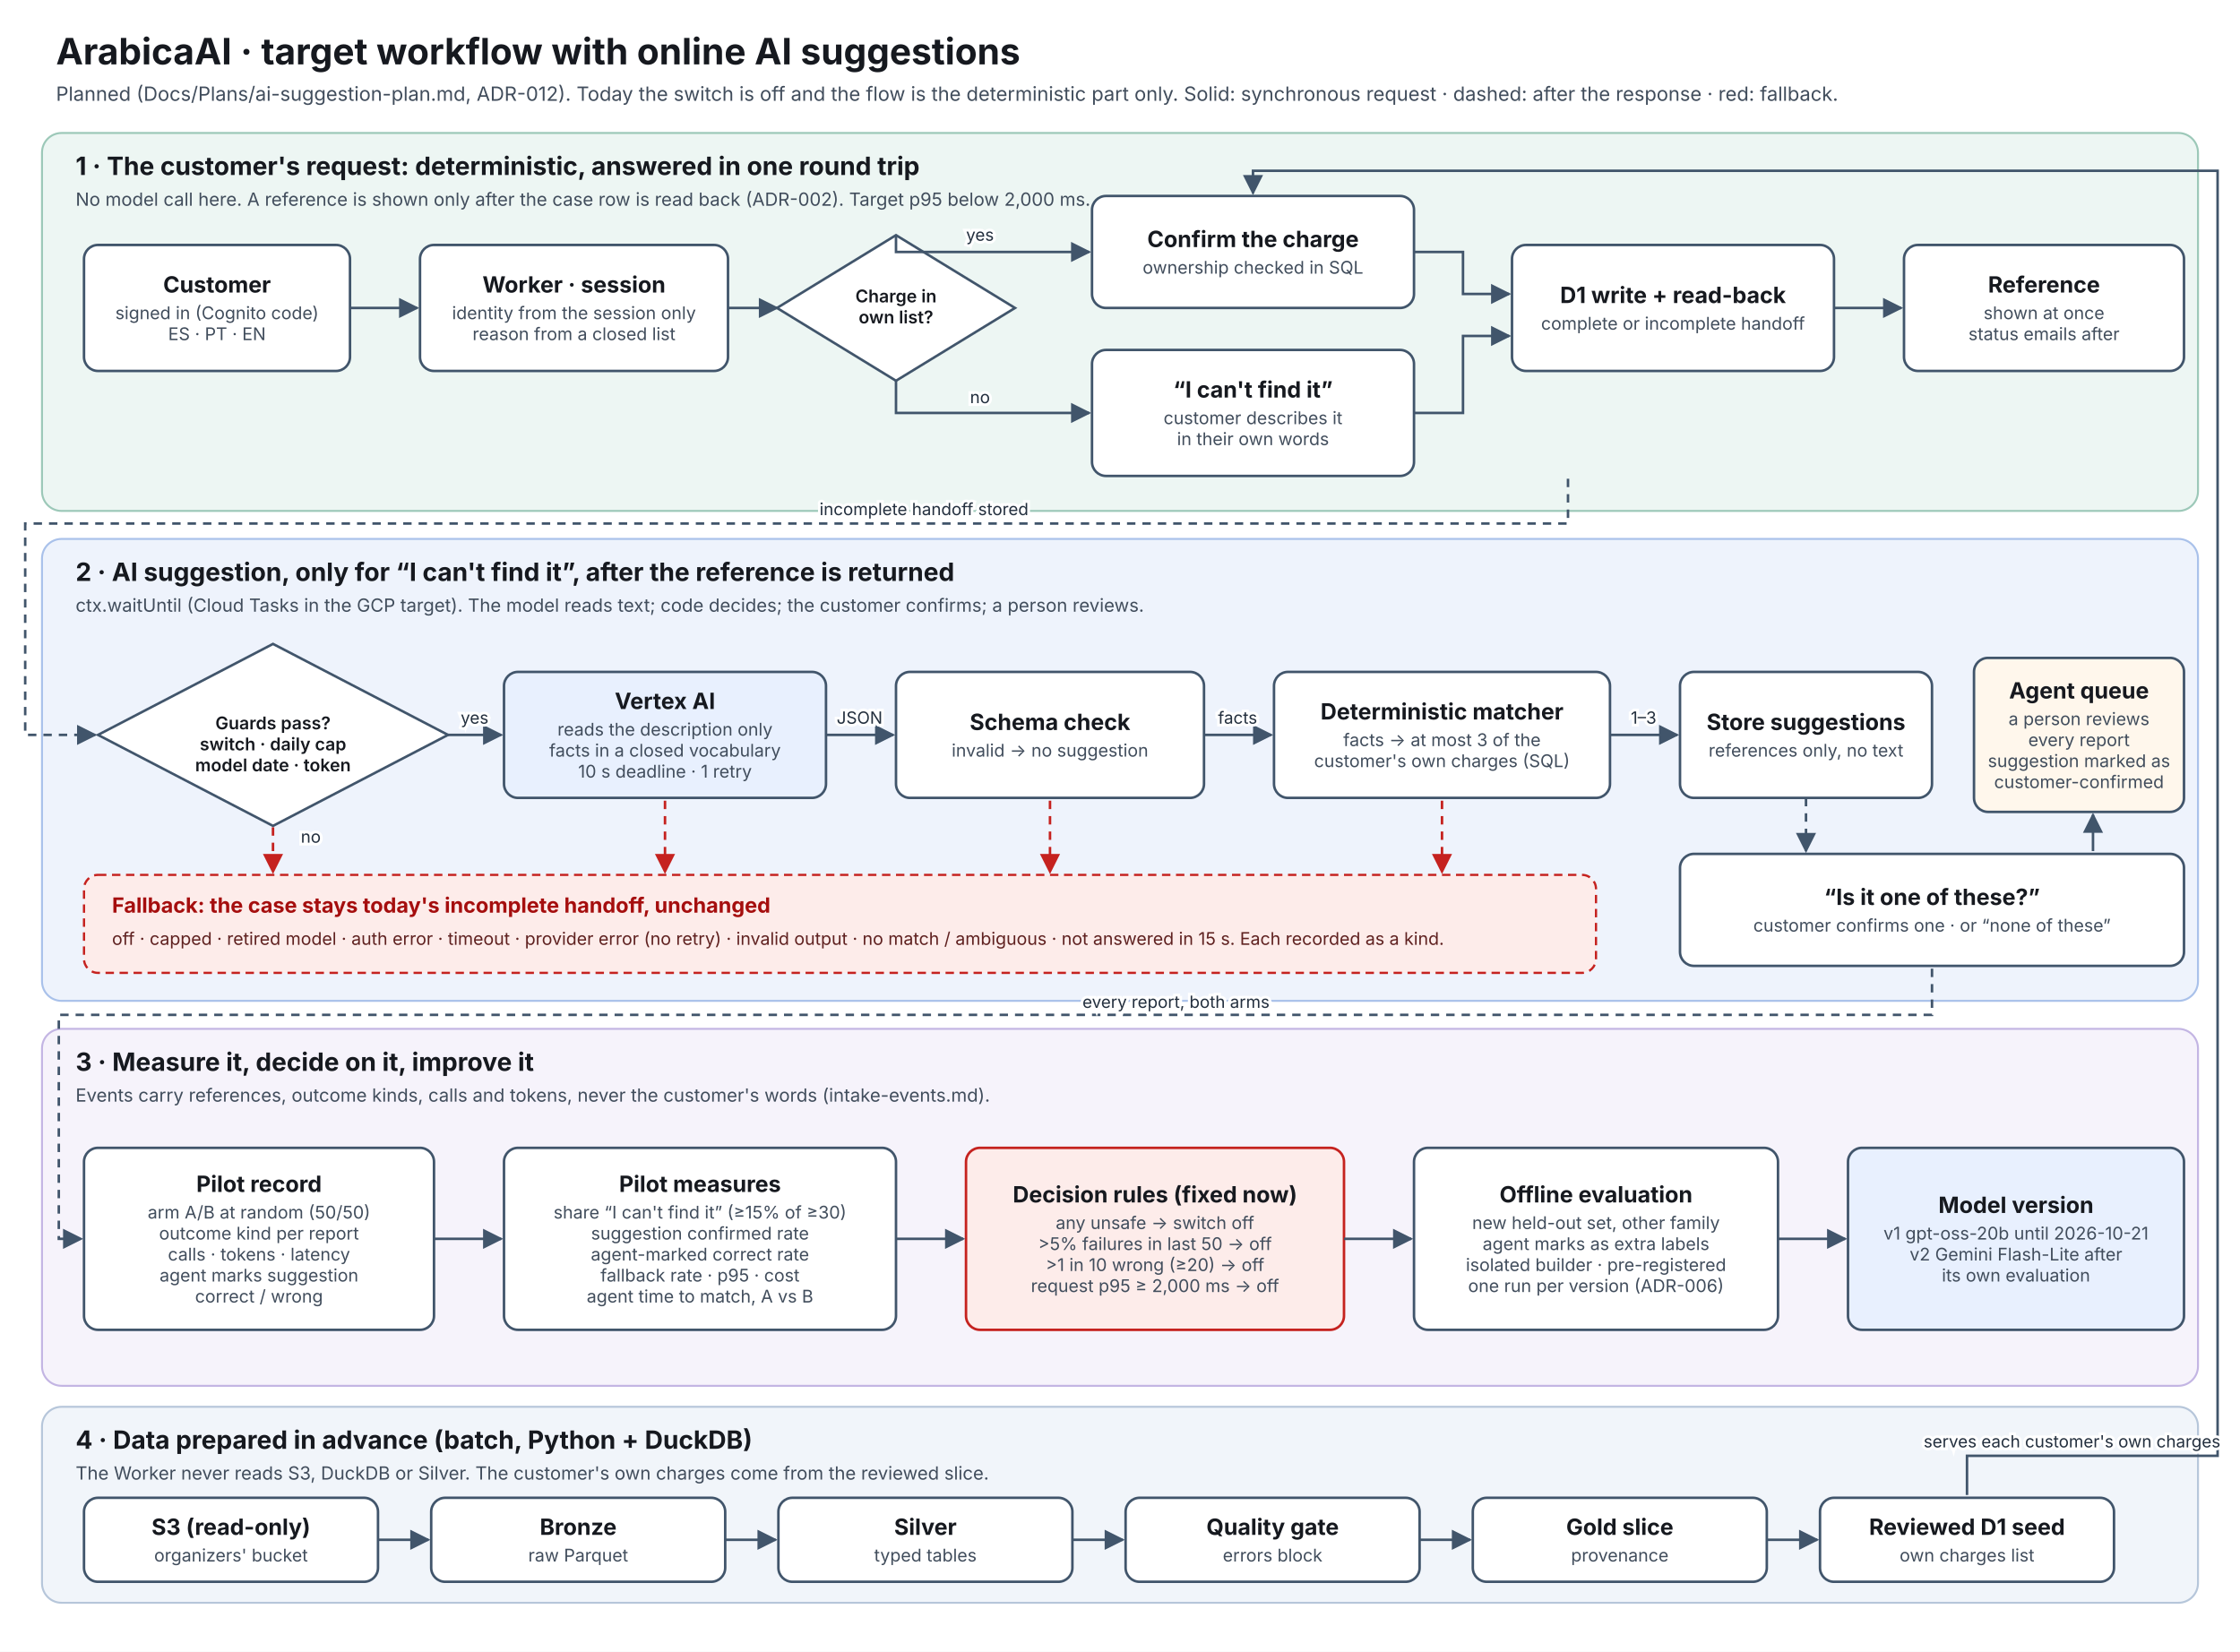
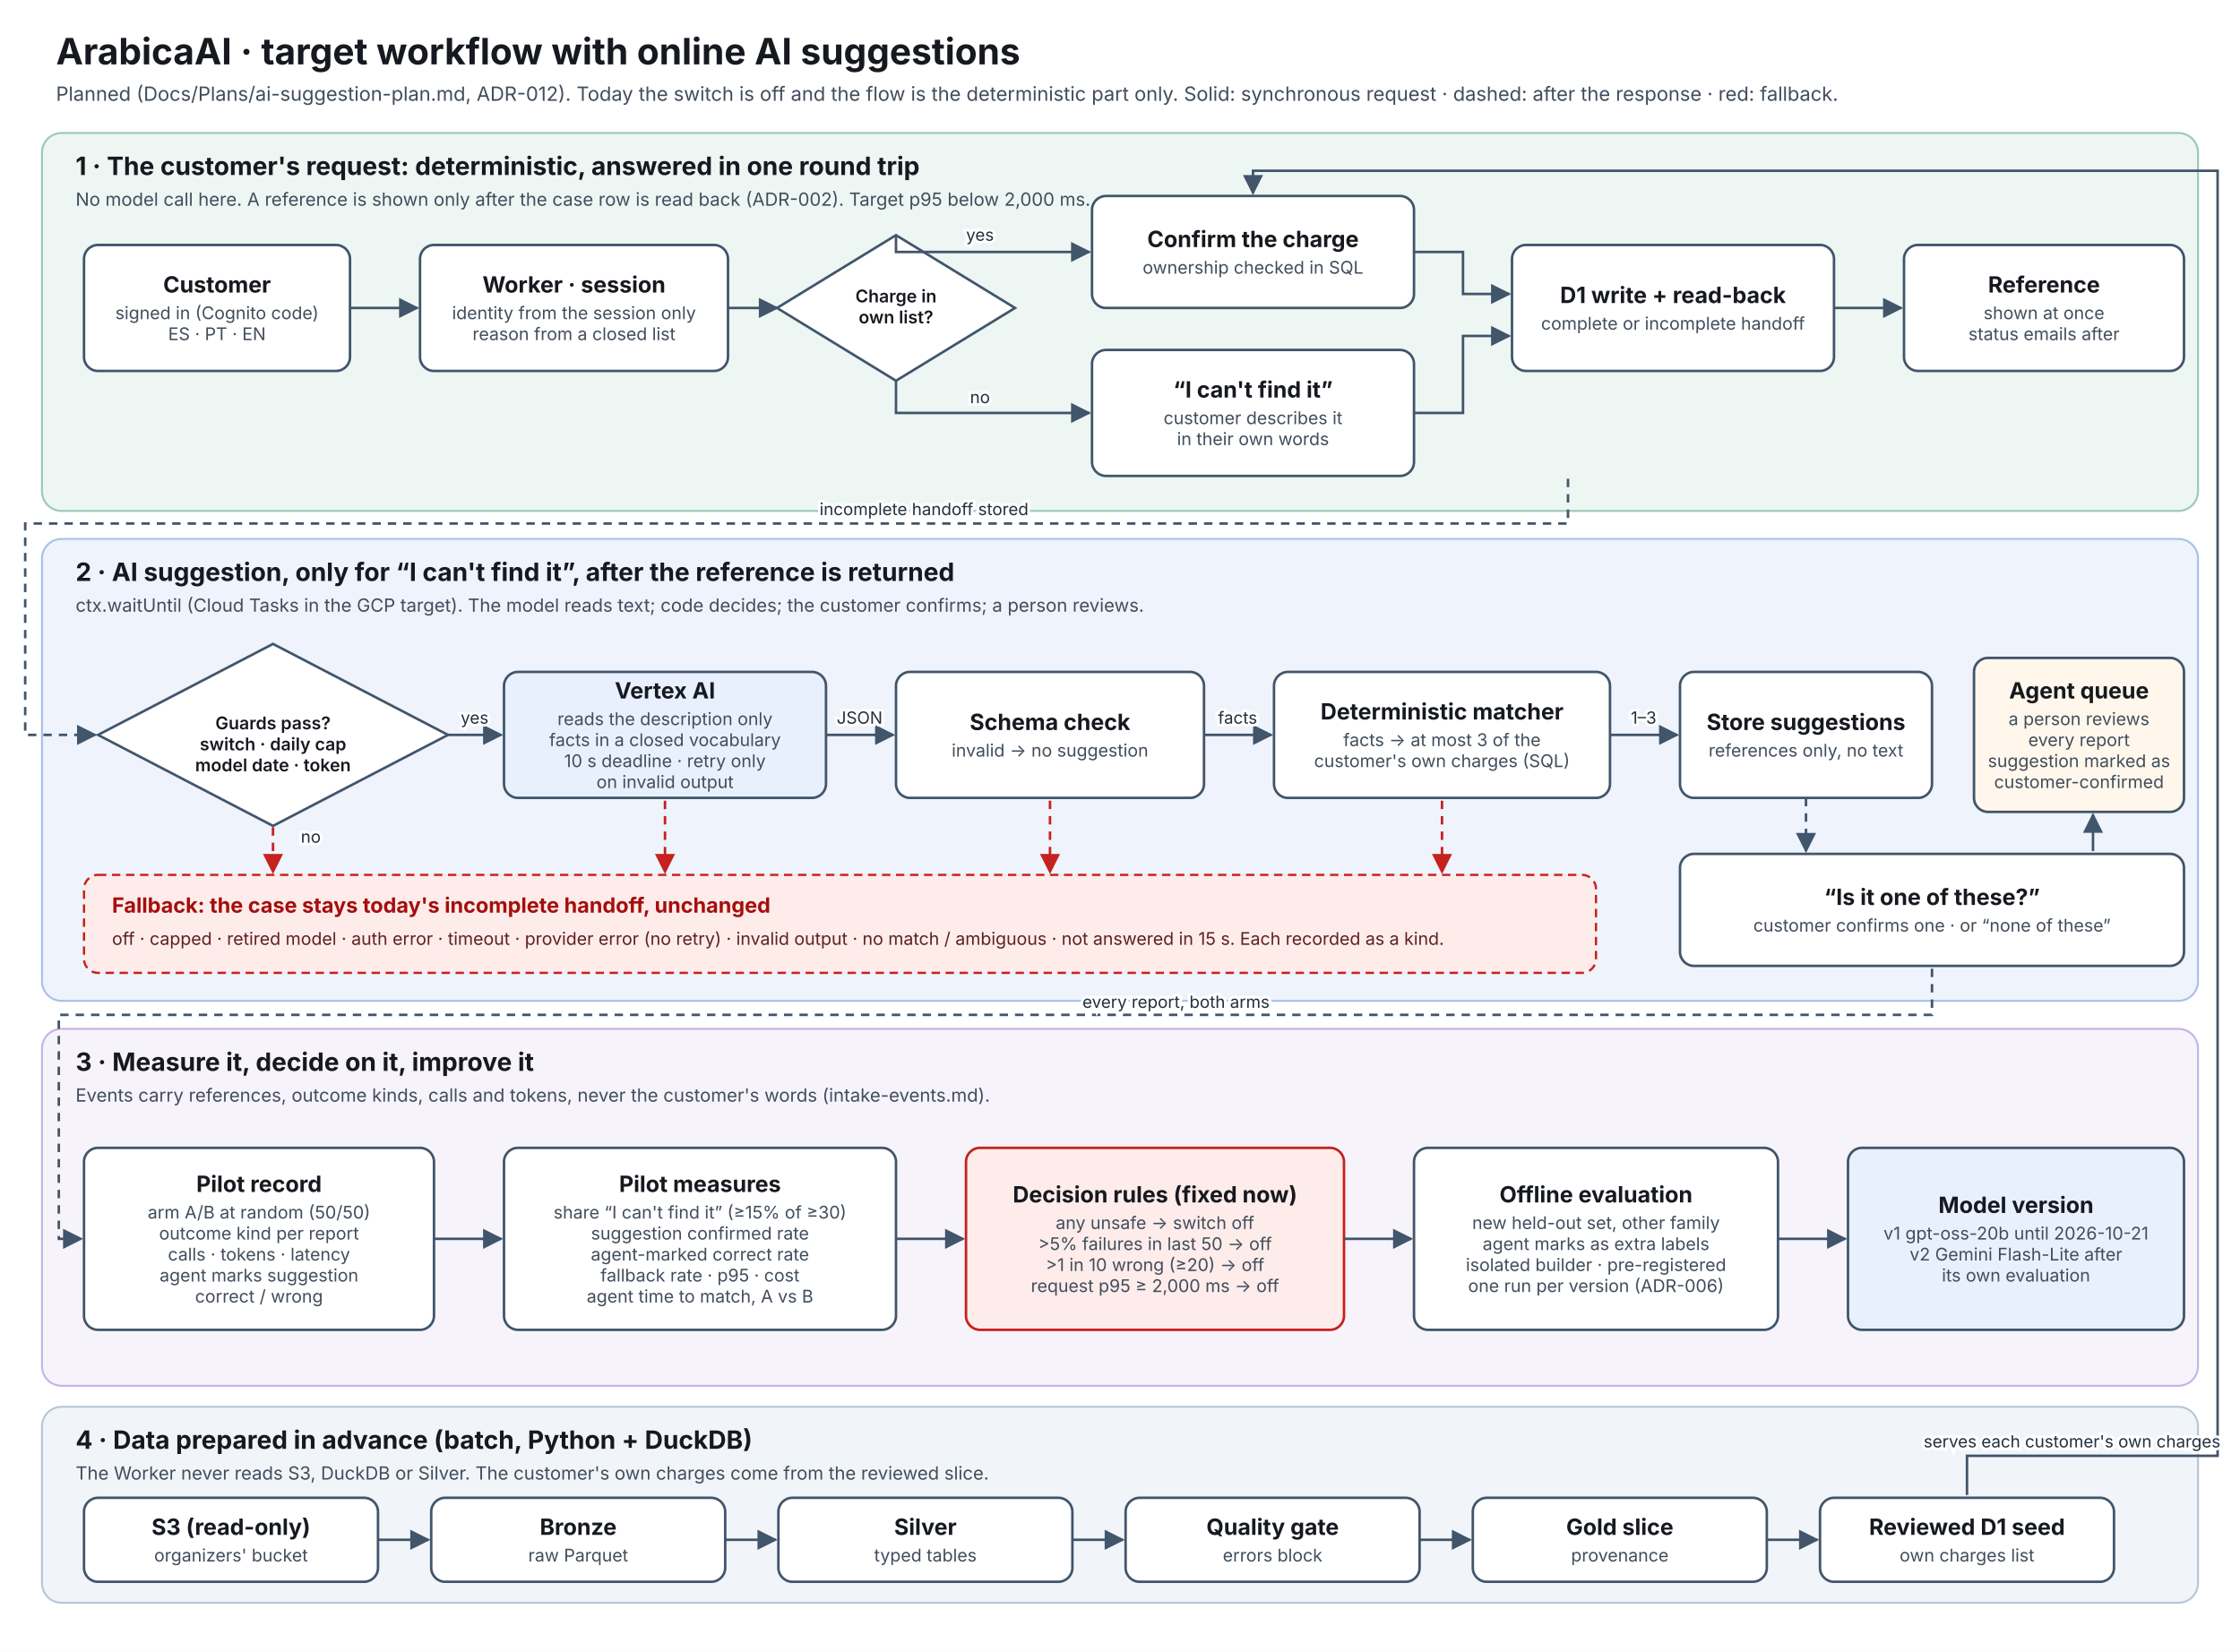
<svg xmlns="http://www.w3.org/2000/svg" width="1600" height="1180" viewBox="0 0 1600 1180" role="img" aria-labelledby="title description" font-family="Inter, Segoe UI, Helvetica, Arial, sans-serif">
  <defs>
    <marker id="a" viewBox="0 0 10 10" refX="9" refY="5" markerWidth="8" markerHeight="8" orient="auto">
      <path d="M0,0 L10,5 L0,10 z" fill="#41556b" />
    </marker>
    <marker id="r" viewBox="0 0 10 10" refX="9" refY="5" markerWidth="8" markerHeight="8" orient="auto">
      <path d="M0,0 L10,5 L0,10 z" fill="#c5221f" />
    </marker>
  </defs>
  <rect width="1600" height="1180" fill="#ffffff" />
  <text x="40" y="46" font-size="26" font-weight="700" fill="#16191f">ArabicaAI · target workflow with online AI suggestions</text>
  <text x="40" y="72" font-size="14" fill="#414d5c">Planned (Docs/Plans/ai-suggestion-plan.md, ADR-012). Today the switch is off and the flow is the deterministic part only. Solid: synchronous request · dashed: after the response · red: fallback.</text>
  <rect x="30" y="95" width="1540" height="270" rx="14" fill="#edf6f3" stroke="#9cc8b8" stroke-width="1.4" />
  <text x="54" y="125" font-size="18" font-weight="700" fill="#16191f">1 · The customer's request: deterministic, answered in one round trip</text>
  <text x="54" y="147" font-size="13" fill="#414d5c">No model call here. A reference is shown only after the case row is read back (ADR-002). Target p95 below 2,000 ms.</text>
  <rect x="60" y="175" width="190" height="90" rx="10" fill="#ffffff" stroke="#41556b" stroke-width="1.8" />
  <text x="155.0" y="209.0" text-anchor="middle" font-size="16" font-weight="650" fill="#16191f">Customer</text>
  <text x="155.0" y="228.0" text-anchor="middle" font-size="12.5" fill="#414d5c">signed in (Cognito code)</text>
  <text x="155.0" y="243.0" text-anchor="middle" font-size="12.5" fill="#414d5c">ES · PT · EN</text>
  <rect x="300" y="175" width="220" height="90" rx="10" fill="#ffffff" stroke="#41556b" stroke-width="1.8" />
  <text x="410.0" y="209.0" text-anchor="middle" font-size="16" font-weight="650" fill="#16191f">Worker · session</text>
  <text x="410.0" y="228.0" text-anchor="middle" font-size="12.5" fill="#414d5c">identity from the session only</text>
  <text x="410.0" y="243.0" text-anchor="middle" font-size="12.5" fill="#414d5c">reason from a closed list</text>
  <polygon points="640,168.0 725.0,220 640,272.0 555.0,220" fill="#ffffff" stroke="#41556b" stroke-width="1.8" />
  <text x="640" y="216" text-anchor="middle" font-size="12.5" font-weight="600" fill="#16191f">Charge in</text>
  <text x="640" y="231" text-anchor="middle" font-size="12.5" font-weight="600" fill="#16191f">own list?</text>
  <rect x="780" y="140" width="230" height="80" rx="10" fill="#ffffff" stroke="#41556b" stroke-width="1.8" />
  <text x="895.0" y="176.5" text-anchor="middle" font-size="16" font-weight="650" fill="#16191f">Confirm the charge</text>
  <text x="895.0" y="195.5" text-anchor="middle" font-size="12.5" fill="#414d5c">ownership checked in SQL</text>
  <rect x="780" y="250" width="230" height="90" rx="10" fill="#ffffff" stroke="#41556b" stroke-width="1.8" />
  <text x="895.0" y="284.0" text-anchor="middle" font-size="16" font-weight="650" fill="#16191f">“I can't find it”</text>
  <text x="895.0" y="303.0" text-anchor="middle" font-size="12.5" fill="#414d5c">customer describes it</text>
  <text x="895.0" y="318.0" text-anchor="middle" font-size="12.5" fill="#414d5c">in their own words</text>
  <rect x="1080" y="175" width="230" height="90" rx="10" fill="#ffffff" stroke="#41556b" stroke-width="1.8" />
  <text x="1195.0" y="216.5" text-anchor="middle" font-size="16" font-weight="650" fill="#16191f">D1 write + read-back</text>
  <text x="1195.0" y="235.5" text-anchor="middle" font-size="12.5" fill="#414d5c">complete or incomplete handoff</text>
  <rect x="1360" y="175" width="200" height="90" rx="10" fill="#ffffff" stroke="#41556b" stroke-width="1.8" />
  <text x="1460.0" y="209.0" text-anchor="middle" font-size="16" font-weight="650" fill="#16191f">Reference</text>
  <text x="1460.0" y="228.0" text-anchor="middle" font-size="12.5" fill="#414d5c">shown at once</text>
  <text x="1460.0" y="243.0" text-anchor="middle" font-size="12.5" fill="#414d5c">status emails after</text>
  <polyline points="250,220 298,220" fill="none" stroke="#41556b" stroke-width="1.8" marker-end="url(#a)" />
  <polyline points="520,220 555,220" fill="none" stroke="#41556b" stroke-width="1.8" marker-end="url(#a)" />
  <polyline points="640,168 640,180 725,180 778,180" fill="none" stroke="#41556b" stroke-width="1.8" marker-end="url(#a)" />
  <text x="700" y="172" text-anchor="middle" font-size="12" fill="#232f3e" paint-order="stroke" stroke="#ffffff" stroke-width="4">yes</text>
  <polyline points="640,272 640,295 778,295" fill="none" stroke="#41556b" stroke-width="1.8" marker-end="url(#a)" />
  <text x="700" y="288" text-anchor="middle" font-size="12" fill="#232f3e" paint-order="stroke" stroke="#ffffff" stroke-width="4">no</text>
  <polyline points="1010,180 1045,180 1045,210 1078,210" fill="none" stroke="#41556b" stroke-width="1.8" marker-end="url(#a)" />
  <polyline points="1010,295 1045,295 1045,240 1078,240" fill="none" stroke="#41556b" stroke-width="1.8" marker-end="url(#a)" />
  <polyline points="1310,220 1358,220" fill="none" stroke="#41556b" stroke-width="1.8" marker-end="url(#a)" />
  <rect x="30" y="385" width="1540" height="330" rx="14" fill="#eef3fc" stroke="#a9c1ea" stroke-width="1.4" />
  <text x="54" y="415" font-size="18" font-weight="700" fill="#16191f">2 · AI suggestion, only for “I can't find it”, after the reference is returned</text>
  <text x="54" y="437" font-size="13" fill="#414d5c">ctx.waitUntil (Cloud Tasks in the GCP target). The model reads text; code decides; the customer confirms; a person reviews.</text>
  <polygon points="195,460.0 320.0,525 195,590.0 70.0,525" fill="#ffffff" stroke="#41556b" stroke-width="1.8" />
  <text x="195" y="521" text-anchor="middle" font-size="12.5" font-weight="600" fill="#16191f">Guards pass?</text>
  <text x="195" y="536" text-anchor="middle" font-size="12.5" font-weight="600" fill="#16191f">switch · daily cap</text>
  <text x="195" y="551" text-anchor="middle" font-size="12.5" font-weight="600" fill="#16191f">model date · token</text>
  <rect x="360" y="480" width="230" height="90" rx="10" fill="#e8f0fe" stroke="#41556b" stroke-width="1.8" />
-   <text x="475.0" y="506.5" text-anchor="middle" font-size="16" font-weight="650" fill="#16191f">Vertex AI</text>
-   <text x="475.0" y="525.5" text-anchor="middle" font-size="12.5" fill="#414d5c">reads the description only</text>
-   <text x="475.0" y="540.5" text-anchor="middle" font-size="12.5" fill="#414d5c">facts in a closed vocabulary</text>
-   <text x="475.0" y="555.5" text-anchor="middle" font-size="12.5" fill="#414d5c">10 s deadline · 1 retry</text>
+   <text x="475.0" y="499.0" text-anchor="middle" font-size="16" font-weight="650" fill="#16191f">Vertex AI</text>
+   <text x="475.0" y="518.0" text-anchor="middle" font-size="12.5" fill="#414d5c">reads the description only</text>
+   <text x="475.0" y="533.0" text-anchor="middle" font-size="12.5" fill="#414d5c">facts in a closed vocabulary</text>
+   <text x="475.0" y="548.0" text-anchor="middle" font-size="12.5" fill="#414d5c">10 s deadline · retry only</text>
+   <text x="475.0" y="563.0" text-anchor="middle" font-size="12.5" fill="#414d5c">on invalid output</text>
  <rect x="640" y="480" width="220" height="90" rx="10" fill="#ffffff" stroke="#41556b" stroke-width="1.8" />
  <text x="750.0" y="521.5" text-anchor="middle" font-size="16" font-weight="650" fill="#16191f">Schema check</text>
  <text x="750.0" y="540.5" text-anchor="middle" font-size="12.5" fill="#414d5c">invalid → no suggestion</text>
  <rect x="910" y="480" width="240" height="90" rx="10" fill="#ffffff" stroke="#41556b" stroke-width="1.8" />
  <text x="1030.0" y="514.0" text-anchor="middle" font-size="16" font-weight="650" fill="#16191f">Deterministic matcher</text>
  <text x="1030.0" y="533.0" text-anchor="middle" font-size="12.5" fill="#414d5c">facts → at most 3 of the</text>
  <text x="1030.0" y="548.0" text-anchor="middle" font-size="12.5" fill="#414d5c">customer's own charges (SQL)</text>
  <rect x="1200" y="480" width="180" height="90" rx="10" fill="#ffffff" stroke="#41556b" stroke-width="1.8" />
  <text x="1290.0" y="521.5" text-anchor="middle" font-size="16" font-weight="650" fill="#16191f">Store suggestions</text>
  <text x="1290.0" y="540.5" text-anchor="middle" font-size="12.5" fill="#414d5c">references only, no text</text>
  <rect x="1200" y="610" width="360" height="80" rx="10" fill="#ffffff" stroke="#41556b" stroke-width="1.8" />
  <text x="1380.0" y="646.5" text-anchor="middle" font-size="16" font-weight="650" fill="#16191f">“Is it one of these?”</text>
  <text x="1380.0" y="665.5" text-anchor="middle" font-size="12.5" fill="#414d5c">customer confirms one · or “none of these”</text>
  <rect x="1410" y="470" width="150" height="110" rx="10" fill="#fff7ec" stroke="#41556b" stroke-width="1.8" />
  <text x="1485.0" y="499.0" text-anchor="middle" font-size="16" font-weight="650" fill="#16191f">Agent queue</text>
  <text x="1485.0" y="518.0" text-anchor="middle" font-size="12.5" fill="#414d5c">a person reviews</text>
  <text x="1485.0" y="533.0" text-anchor="middle" font-size="12.5" fill="#414d5c">every report</text>
  <text x="1485.0" y="548.0" text-anchor="middle" font-size="12.5" fill="#414d5c">suggestion marked as</text>
  <text x="1485.0" y="563.0" text-anchor="middle" font-size="12.5" fill="#414d5c">customer-confirmed</text>
  <polyline points="1120,342 1120,374 18,374 18,525 68,525" fill="none" stroke="#41556b" stroke-width="1.8" marker-end="url(#a)" stroke-dasharray="6 5" />
  <text x="660" y="368" text-anchor="middle" font-size="12" fill="#232f3e" paint-order="stroke" stroke="#ffffff" stroke-width="4">incomplete handoff stored</text>
  <polyline points="320,525 358,525" fill="none" stroke="#41556b" stroke-width="1.8" marker-end="url(#a)" />
  <text x="339" y="517" text-anchor="middle" font-size="12" fill="#232f3e" paint-order="stroke" stroke="#ffffff" stroke-width="4">yes</text>
  <polyline points="590,525 638,525" fill="none" stroke="#41556b" stroke-width="1.8" marker-end="url(#a)" />
  <text x="614" y="517" text-anchor="middle" font-size="12" fill="#232f3e" paint-order="stroke" stroke="#ffffff" stroke-width="4">JSON</text>
  <polyline points="860,525 908,525" fill="none" stroke="#41556b" stroke-width="1.8" marker-end="url(#a)" />
  <text x="884" y="517" text-anchor="middle" font-size="12" fill="#232f3e" paint-order="stroke" stroke="#ffffff" stroke-width="4">facts</text>
  <polyline points="1150,525 1198,525" fill="none" stroke="#41556b" stroke-width="1.8" marker-end="url(#a)" />
  <text x="1174" y="517" text-anchor="middle" font-size="12" fill="#232f3e" paint-order="stroke" stroke="#ffffff" stroke-width="4">1–3</text>
  <polyline points="1290,570 1290,608" fill="none" stroke="#41556b" stroke-width="1.8" marker-end="url(#a)" stroke-dasharray="6 5" />
  <polyline points="1495,608 1495,582" fill="none" stroke="#41556b" stroke-width="1.8" marker-end="url(#a)" />
  <rect x="60" y="625" width="1080" height="70" rx="10" fill="#fdecea" stroke="#c5221f" stroke-width="1.6" stroke-dasharray="6 4" />
  <text x="80" y="652" font-size="15" font-weight="700" fill="#a50e0e">Fallback: the case stays today's incomplete handoff, unchanged</text>
  <text x="80" y="675" font-size="12.5" fill="#5f2120">off · capped · retired model · auth error · timeout · provider error (no retry) · invalid output · no match / ambiguous · not answered in 15 s. Each recorded as a kind.</text>
  <polyline points="195,591 195,623" fill="none" stroke="#c5221f" stroke-width="1.8" marker-end="url(#r)" stroke-dasharray="6 5" />
  <polyline points="475,572 475,623" fill="none" stroke="#c5221f" stroke-width="1.8" marker-end="url(#r)" stroke-dasharray="6 5" />
  <polyline points="750,572 750,623" fill="none" stroke="#c5221f" stroke-width="1.8" marker-end="url(#r)" stroke-dasharray="6 5" />
  <polyline points="1030,572 1030,623" fill="none" stroke="#c5221f" stroke-width="1.8" marker-end="url(#r)" stroke-dasharray="6 5" />
  <text x="222" y="602" text-anchor="middle" font-size="12" fill="#232f3e" paint-order="stroke" stroke="#ffffff" stroke-width="4">no</text>
  <rect x="30" y="735" width="1540" height="255" rx="14" fill="#f6f3fb" stroke="#c3b5e3" stroke-width="1.4" />
  <text x="54" y="765" font-size="18" font-weight="700" fill="#16191f">3 · Measure it, decide on it, improve it</text>
  <text x="54" y="787" font-size="13" fill="#414d5c">Events carry references, outcome kinds, calls and tokens, never the customer's words (intake-events.md).</text>
  <rect x="60" y="820" width="250" height="130" rx="10" fill="#ffffff" stroke="#41556b" stroke-width="1.8" />
  <text x="185.0" y="851.5" text-anchor="middle" font-size="16" font-weight="650" fill="#16191f">Pilot record</text>
  <text x="185.0" y="870.5" text-anchor="middle" font-size="12.5" fill="#414d5c">arm A/B at random (50/50)</text>
  <text x="185.0" y="885.5" text-anchor="middle" font-size="12.5" fill="#414d5c">outcome kind per report</text>
  <text x="185.0" y="900.5" text-anchor="middle" font-size="12.5" fill="#414d5c">calls · tokens · latency</text>
  <text x="185.0" y="915.5" text-anchor="middle" font-size="12.5" fill="#414d5c">agent marks suggestion</text>
  <text x="185.0" y="930.5" text-anchor="middle" font-size="12.5" fill="#414d5c">correct / wrong</text>
  <rect x="360" y="820" width="280" height="130" rx="10" fill="#ffffff" stroke="#41556b" stroke-width="1.8" />
  <text x="500.0" y="851.5" text-anchor="middle" font-size="16" font-weight="650" fill="#16191f">Pilot measures</text>
  <text x="500.0" y="870.5" text-anchor="middle" font-size="12.5" fill="#414d5c">share “I can't find it” (≥15% of ≥30)</text>
  <text x="500.0" y="885.5" text-anchor="middle" font-size="12.5" fill="#414d5c">suggestion confirmed rate</text>
  <text x="500.0" y="900.5" text-anchor="middle" font-size="12.5" fill="#414d5c">agent-marked correct rate</text>
  <text x="500.0" y="915.5" text-anchor="middle" font-size="12.5" fill="#414d5c">fallback rate · p95 · cost</text>
  <text x="500.0" y="930.5" text-anchor="middle" font-size="12.5" fill="#414d5c">agent time to match, A vs B</text>
  <rect x="690" y="820" width="270" height="130" rx="10" fill="#fdecea" stroke="#c5221f" stroke-width="1.8" />
  <text x="825.0" y="859.0" text-anchor="middle" font-size="16" font-weight="650" fill="#16191f">Decision rules (fixed now)</text>
  <text x="825.0" y="878.0" text-anchor="middle" font-size="12.5" fill="#414d5c">any unsafe → switch off</text>
  <text x="825.0" y="893.0" text-anchor="middle" font-size="12.5" fill="#414d5c">&gt;5% failures in last 50 → off</text>
  <text x="825.0" y="908.0" text-anchor="middle" font-size="12.5" fill="#414d5c">&gt;1 in 10 wrong (≥20) → off</text>
  <text x="825.0" y="923.0" text-anchor="middle" font-size="12.5" fill="#414d5c">request p95 ≥ 2,000 ms → off</text>
  <rect x="1010" y="820" width="260" height="130" rx="10" fill="#ffffff" stroke="#41556b" stroke-width="1.8" />
  <text x="1140.0" y="859.0" text-anchor="middle" font-size="16" font-weight="650" fill="#16191f">Offline evaluation</text>
  <text x="1140.0" y="878.0" text-anchor="middle" font-size="12.5" fill="#414d5c">new held-out set, other family</text>
  <text x="1140.0" y="893.0" text-anchor="middle" font-size="12.5" fill="#414d5c">agent marks as extra labels</text>
  <text x="1140.0" y="908.0" text-anchor="middle" font-size="12.5" fill="#414d5c">isolated builder · pre-registered</text>
  <text x="1140.0" y="923.0" text-anchor="middle" font-size="12.5" fill="#414d5c">one run per version (ADR-006)</text>
  <rect x="1320" y="820" width="240" height="130" rx="10" fill="#e8f0fe" stroke="#41556b" stroke-width="1.8" />
  <text x="1440.0" y="866.5" text-anchor="middle" font-size="16" font-weight="650" fill="#16191f">Model version</text>
  <text x="1440.0" y="885.5" text-anchor="middle" font-size="12.5" fill="#414d5c">v1 gpt-oss-20b until 2026-10-21</text>
  <text x="1440.0" y="900.5" text-anchor="middle" font-size="12.5" fill="#414d5c">v2 Gemini Flash-Lite after</text>
  <text x="1440.0" y="915.5" text-anchor="middle" font-size="12.5" fill="#414d5c">its own evaluation</text>
  <polyline points="310,885 358,885" fill="none" stroke="#41556b" stroke-width="1.8" marker-end="url(#a)" />
  <polyline points="640,885 688,885" fill="none" stroke="#41556b" stroke-width="1.8" marker-end="url(#a)" />
  <polyline points="960,885 1008,885" fill="none" stroke="#41556b" stroke-width="1.8" marker-end="url(#a)" />
  <polyline points="1270,885 1318,885" fill="none" stroke="#41556b" stroke-width="1.8" marker-end="url(#a)" />
  <polyline points="1380,692 1380,725 42,725 42,885 58,885" fill="none" stroke="#41556b" stroke-width="1.8" marker-end="url(#a)" stroke-dasharray="6 5" />
  <text x="840" y="720" text-anchor="middle" font-size="12" fill="#232f3e" paint-order="stroke" stroke="#ffffff" stroke-width="4">every report, both arms</text>
  <rect x="30" y="1005" width="1540" height="140" rx="14" fill="#f1f5fa" stroke="#b6c6da" stroke-width="1.4" />
  <text x="54" y="1035" font-size="18" font-weight="700" fill="#16191f">4 · Data prepared in advance (batch, Python + DuckDB)</text>
  <text x="54" y="1057" font-size="13" fill="#414d5c">The Worker never reads S3, DuckDB or Silver. The customer's own charges come from the reviewed slice.</text>
  <rect x="60" y="1070" width="210" height="60" rx="10" fill="#ffffff" stroke="#41556b" stroke-width="1.8" />
  <text x="165.0" y="1096.5" text-anchor="middle" font-size="16" font-weight="650" fill="#16191f">S3 (read-only)</text>
  <text x="165.0" y="1115.5" text-anchor="middle" font-size="12.5" fill="#414d5c">organizers' bucket</text>
  <rect x="308" y="1070" width="210" height="60" rx="10" fill="#ffffff" stroke="#41556b" stroke-width="1.8" />
  <text x="413.0" y="1096.5" text-anchor="middle" font-size="16" font-weight="650" fill="#16191f">Bronze</text>
  <text x="413.0" y="1115.5" text-anchor="middle" font-size="12.5" fill="#414d5c">raw Parquet</text>
  <polyline points="270,1100 306,1100" fill="none" stroke="#41556b" stroke-width="1.8" marker-end="url(#a)" />
  <rect x="556" y="1070" width="210" height="60" rx="10" fill="#ffffff" stroke="#41556b" stroke-width="1.8" />
  <text x="661.0" y="1096.5" text-anchor="middle" font-size="16" font-weight="650" fill="#16191f">Silver</text>
  <text x="661.0" y="1115.5" text-anchor="middle" font-size="12.5" fill="#414d5c">typed tables</text>
  <polyline points="518,1100 554,1100" fill="none" stroke="#41556b" stroke-width="1.8" marker-end="url(#a)" />
  <rect x="804" y="1070" width="210" height="60" rx="10" fill="#ffffff" stroke="#41556b" stroke-width="1.8" />
  <text x="909.0" y="1096.5" text-anchor="middle" font-size="16" font-weight="650" fill="#16191f">Quality gate</text>
  <text x="909.0" y="1115.5" text-anchor="middle" font-size="12.5" fill="#414d5c">errors block</text>
  <polyline points="766,1100 802,1100" fill="none" stroke="#41556b" stroke-width="1.8" marker-end="url(#a)" />
  <rect x="1052" y="1070" width="210" height="60" rx="10" fill="#ffffff" stroke="#41556b" stroke-width="1.8" />
  <text x="1157.0" y="1096.5" text-anchor="middle" font-size="16" font-weight="650" fill="#16191f">Gold slice</text>
  <text x="1157.0" y="1115.5" text-anchor="middle" font-size="12.5" fill="#414d5c">provenance</text>
  <polyline points="1014,1100 1050,1100" fill="none" stroke="#41556b" stroke-width="1.8" marker-end="url(#a)" />
  <rect x="1300" y="1070" width="210" height="60" rx="10" fill="#ffffff" stroke="#41556b" stroke-width="1.8" />
  <text x="1405.0" y="1096.5" text-anchor="middle" font-size="16" font-weight="650" fill="#16191f">Reviewed D1 seed</text>
  <text x="1405.0" y="1115.5" text-anchor="middle" font-size="12.5" fill="#414d5c">own charges list</text>
  <polyline points="1262,1100 1298,1100" fill="none" stroke="#41556b" stroke-width="1.8" marker-end="url(#a)" />
  <polyline points="1405,1068 1405,1040 1584,1040 1584,122 895,122 895,138" fill="none" stroke="#41556b" stroke-width="1.8" marker-end="url(#a)" />
  <text x="1480" y="1034" text-anchor="middle" font-size="12" fill="#232f3e" paint-order="stroke" stroke="#ffffff" stroke-width="4">serves each customer's own charges</text>
</svg>
